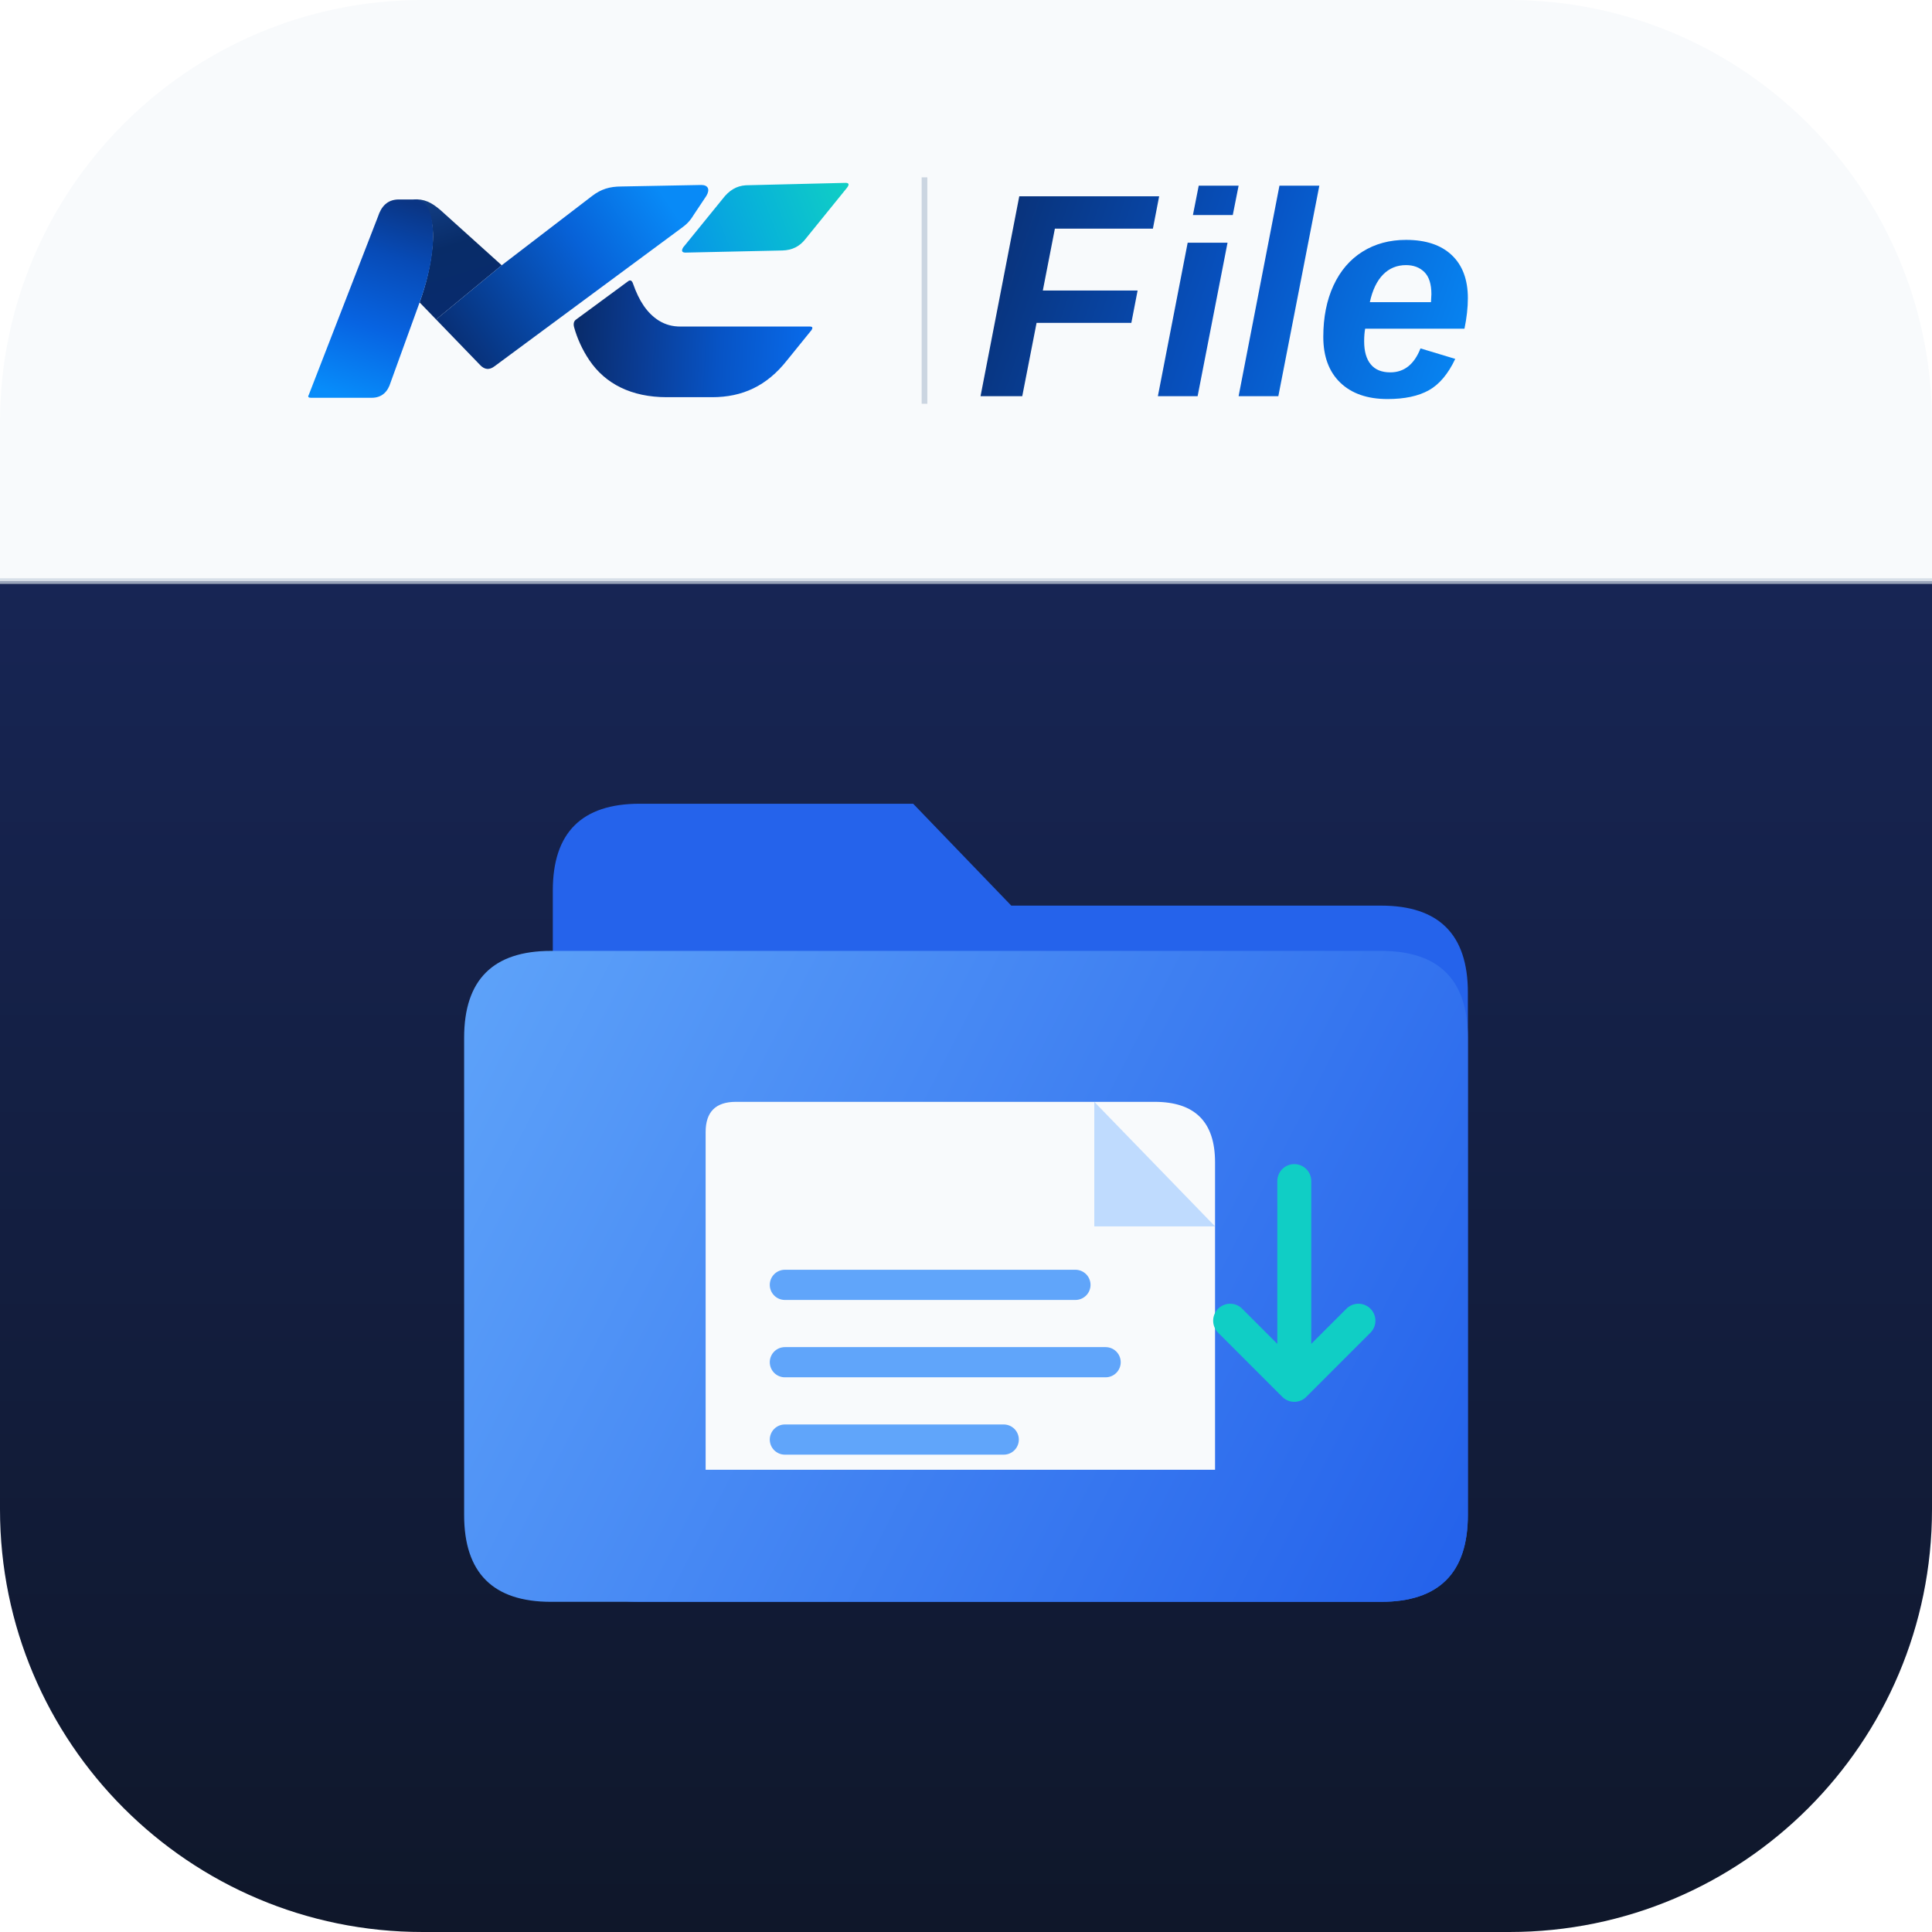
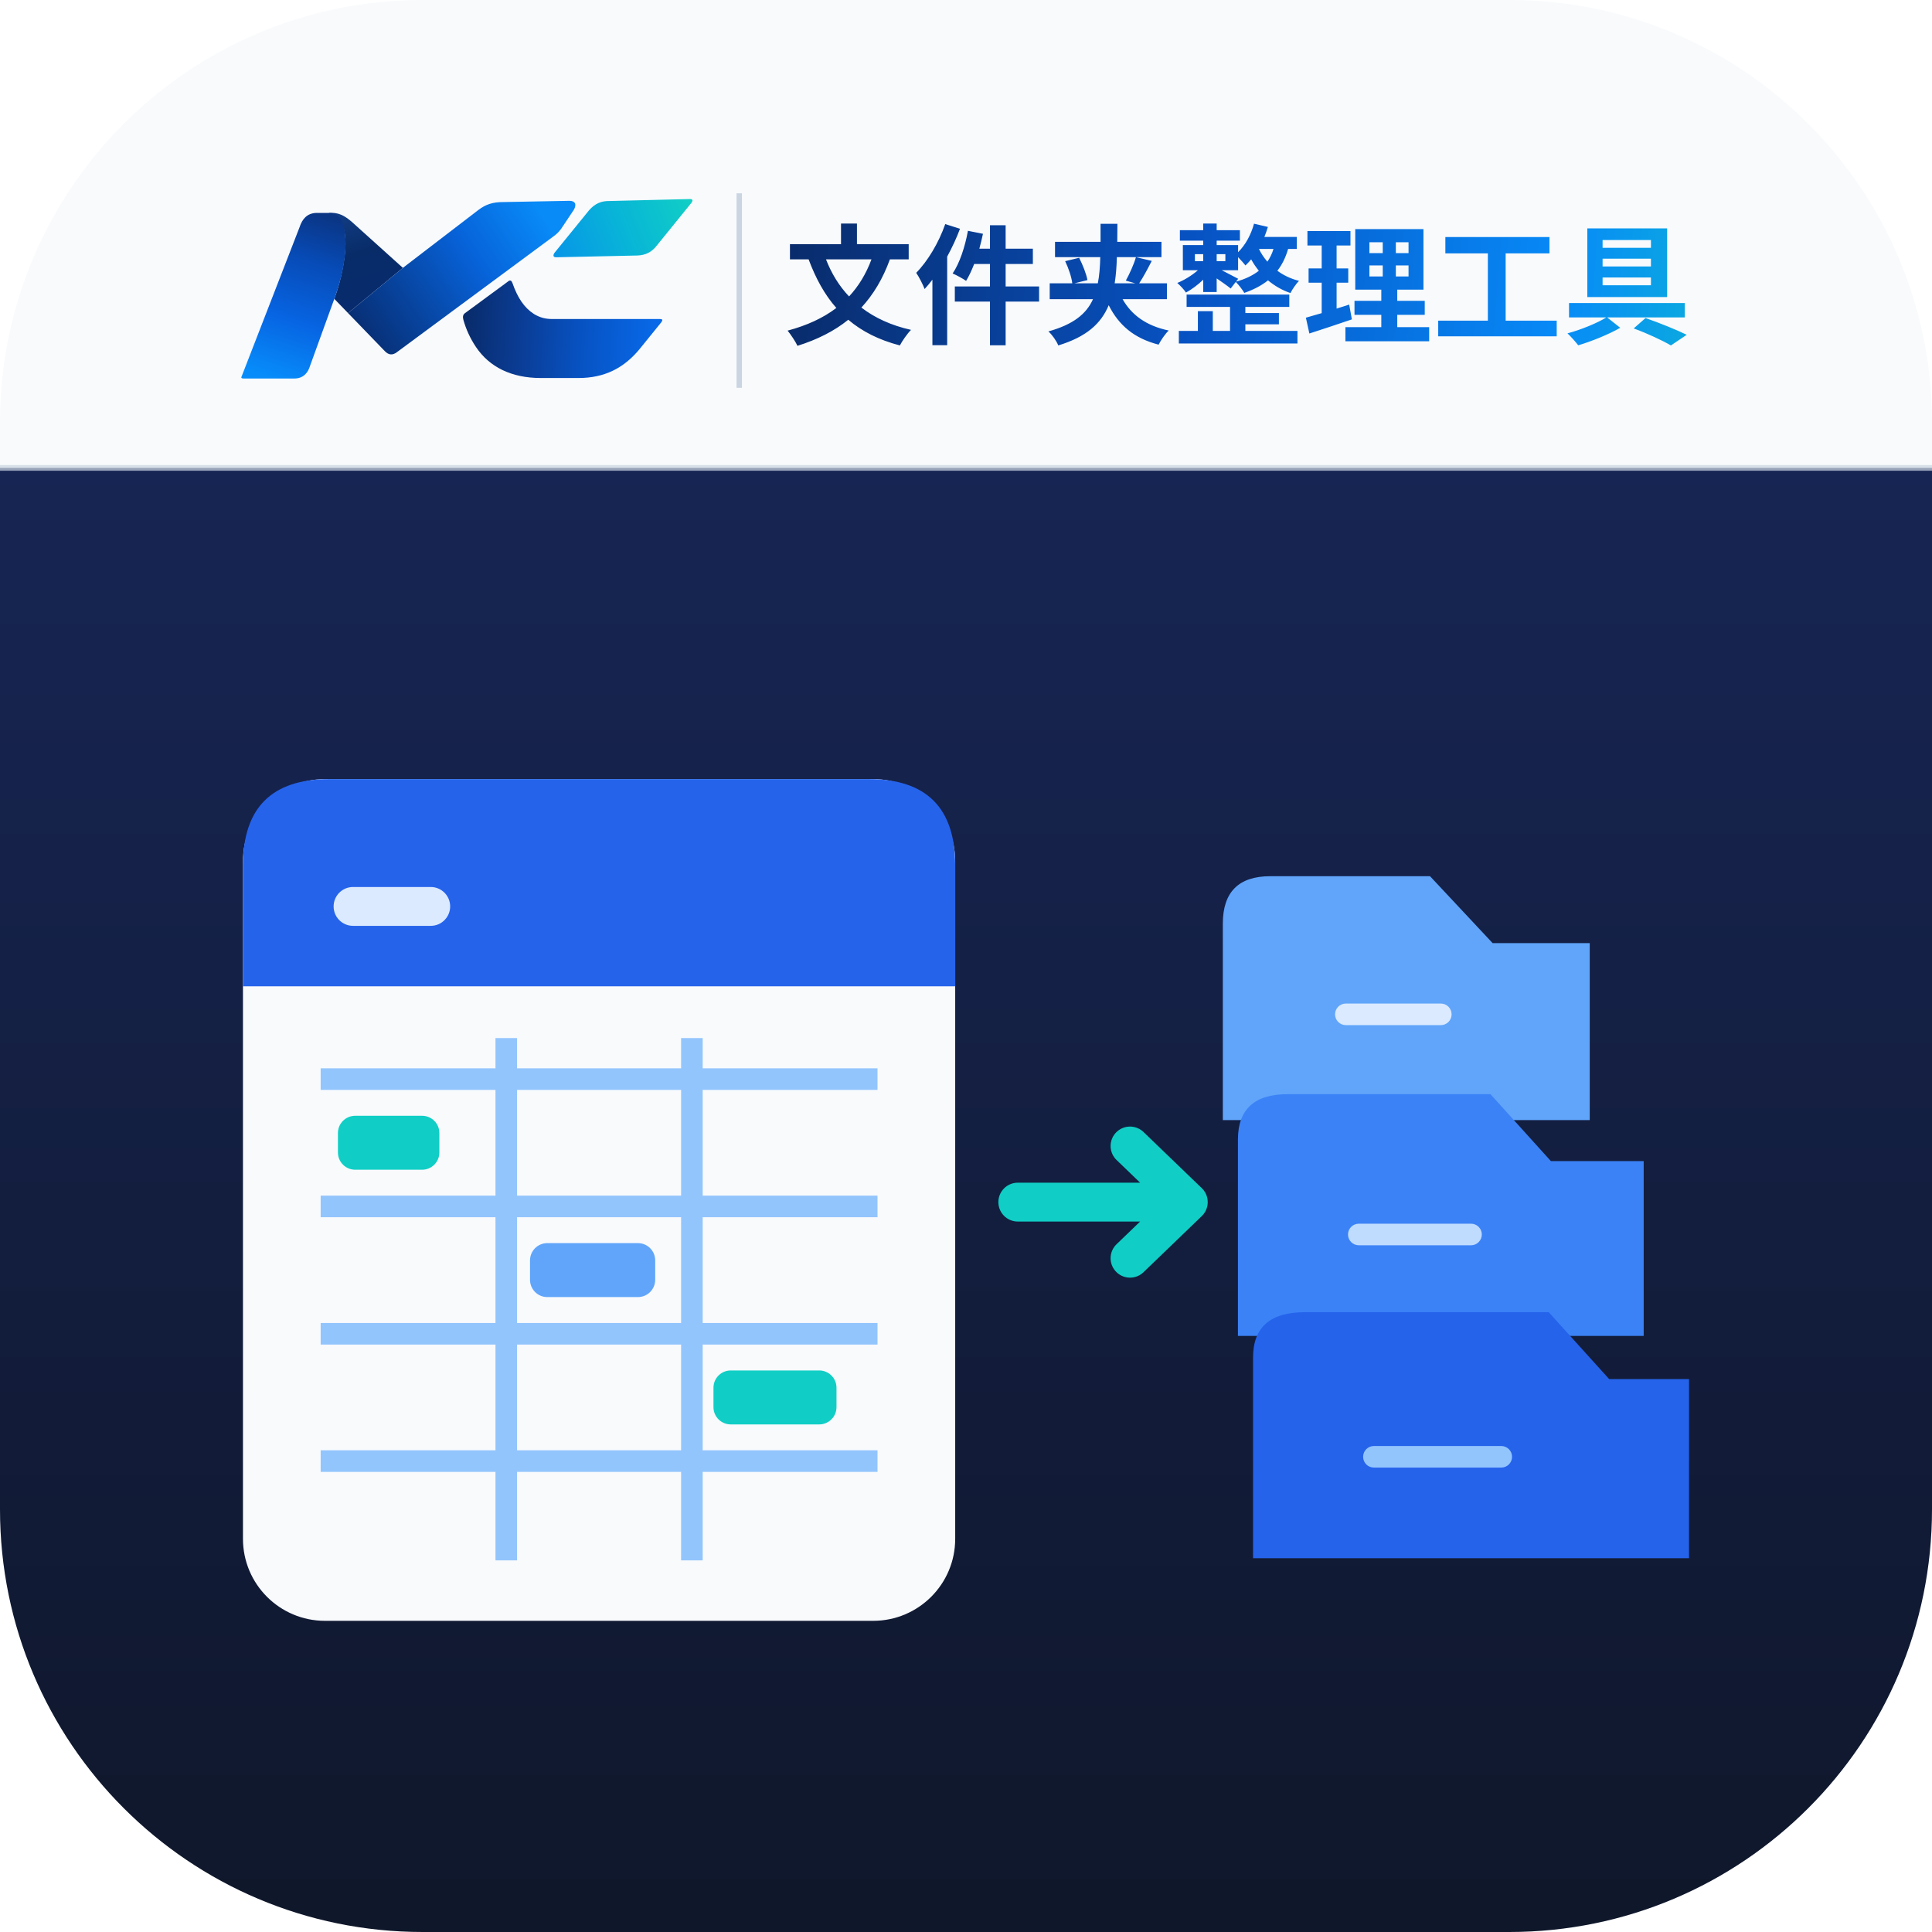
<svg xmlns="http://www.w3.org/2000/svg" viewBox="0 0 1024 1024" role="img" aria-labelledby="title desc">
  <defs>
    <clipPath id="tile">
      <rect width="1024" height="1024" rx="224" />
    </clipPath>
-     <linearGradient id="background" x1="0" y1="308" x2="0" y2="1024" gradientUnits="userSpaceOnUse">
+     <linearGradient id="background" x1="0" y1="248" x2="0" y2="1024" gradientUnits="userSpaceOnUse">
      <stop stop-color="#172554" />
      <stop offset="1" stop-color="#0F172A" />
    </linearGradient>
-     <linearGradient id="brand-type" x1="516" y1="90" x2="900" y2="220" gradientUnits="userSpaceOnUse">
+     <linearGradient id="brand-type" x1="400" y1="132" x2="990" y2="180" gradientUnits="userSpaceOnUse">
      <stop stop-color="#092C6C" />
      <stop offset=".38" stop-color="#0753C4" />
      <stop offset=".72" stop-color="#078AF7" />
      <stop offset="1" stop-color="#10CEC5" />
    </linearGradient>
    <linearGradient id="folder-blue" x1="208" y1="536" x2="768" y2="824" gradientUnits="userSpaceOnUse">
      <stop stop-color="#60A5FA" />
      <stop offset="1" stop-color="#2563EB" />
    </linearGradient>
  </defs>
  <g id="container" clip-path="url(#tile)">
    <rect width="1024" height="1024" fill="#F8FAFC" />
-     <path d="M0 308H1024V1024H0Z" fill="url(#background)" />
-     <path d="M0 308H1024" stroke="#CBD5E1" stroke-opacity=".72" stroke-width="3" />
-     <g id="brand-header">
-       <svg id="mc-c-mark" x="148" y="87" width="320" height="136" viewBox="0 0 2000 850" preserveAspectRatio="xMidYMid meet">
-         <defs>
-           <linearGradient id="m-left" x1="424" y1="124" x2="216" y2="770" gradientUnits="userSpaceOnUse">
-             <stop offset="0" stop-color="#0A3584" />
-             <stop offset="0.28" stop-color="#074BB7" />
-             <stop offset="0.64" stop-color="#0764E2" />
-             <stop offset="1" stop-color="#078CFA" />
-           </linearGradient>
-           <linearGradient id="m-fold" x1="474" y1="128" x2="579" y2="470" gradientUnits="userSpaceOnUse">
-             <stop offset="0" stop-color="#123D83" />
-             <stop offset="0.46" stop-color="#082C68" />
-             <stop offset="1" stop-color="#082B6D" />
-           </linearGradient>
-           <linearGradient id="m-rise" x1="544" y1="622" x2="1288" y2="126" gradientUnits="userSpaceOnUse">
-             <stop offset="0" stop-color="#082B6D" />
-             <stop offset="0.3" stop-color="#07449F" />
-             <stop offset="0.64" stop-color="#0762D8" />
-             <stop offset="1" stop-color="#088AF7" />
-           </linearGradient>
-           <linearGradient id="c-lower" x1="990" y1="574" x2="1738" y2="614" gradientUnits="userSpaceOnUse">
-             <stop offset="0" stop-color="#092C6C" />
-             <stop offset="0.28" stop-color="#0A3C94" />
-             <stop offset="0.62" stop-color="#0753C4" />
-             <stop offset="1" stop-color="#0869E8" />
-           </linearGradient>
-           <linearGradient id="c-upper" x1="1340" y1="282" x2="1878" y2="72" gradientUnits="userSpaceOnUse">
-             <stop offset="0" stop-color="#0796E7" />
-             <stop offset="0.5" stop-color="#08B5D7" />
-             <stop offset="1" stop-color="#10CEC5" />
-           </linearGradient>
-         </defs>
-         <g id="m-monogram">
-           <path id="m-back-fold" d="M443 117C480 114 505 127 535 153L737 335L519.620 514.532L465 458C486 400 501 338 507 278C515 208 502 156 475 130Z" fill="url(#m-fold)" />
-           <path id="m-rising-ribbon" d="M737 335L1037 105C1066 83 1094 74 1134 74L1398 69C1420 69 1428 83 1415 105L1373 168C1361 188 1349 200 1332 212L714 669C696 683 680 681 665 665L519.620 514.532Z" fill="url(#m-rise)" />
-           <path id="m-left-ribbon" d="M98 764L327 174C338 140 358 118 394 117H443C478 117 496 139 504 178C519 250 504 351 465 458L369 723C360 753 341 774 306 774H105Q92 774 98 764Z" fill="url(#m-left)" />
-         </g>
-         <g id="c-monogram">
-           <path id="c-lower-bowl" d="M1157 387Q1167 381 1172 396C1192 453 1218 493 1257 518C1280 532 1302 538 1330 538H1758Q1771 538 1763 550L1682 650C1615 735 1534 772 1434 772H1284C1167 772 1080 728 1027 649C1004 615 987 577 977 541Q972 523 983 515Z" fill="url(#c-lower)" />
-           <path id="c-upper-arm" d="M1338 276L1468 116C1490 87 1514 72 1546 70L1876 62Q1893 62 1881 78L1744 247C1724 273 1699 285 1667 286L1346 293Q1328 293 1338 276Z" fill="url(#c-upper)" />
-         </g>
-       </svg>
-       <path id="header-divider" d="M490 94V214" stroke="#CBD5E1" stroke-width="3" />
-       <text id="type-label" x="517" y="210" fill="url(#brand-type)" font-family="Arial,sans-serif" font-size="154" font-weight="700" font-style="italic">File</text>
+     <path d="M0 248H1024V1024H0Z" fill="url(#background)" />
+     <path d="M0 248H1024" stroke="#CBD5E1" stroke-opacity=".72" stroke-width="3" />
+     <g id="brand-header-target75-scale" transform="translate(511.500,154.000) scale(1.08628) translate(-511.500,-154.000)">
+       <g id="brand-header" transform="translate(76.28,18.71) scale(.87847)">
+         <svg id="mc-c-mark" x="80" y="94.5" width="280" height="119" viewBox="0 0 2000 850" preserveAspectRatio="xMidYMid meet">
+           <defs>
+             <linearGradient id="m-left" x1="424" y1="124" x2="216" y2="770" gradientUnits="userSpaceOnUse">
+               <stop offset="0" stop-color="#0A3584" />
+               <stop offset="0.28" stop-color="#074BB7" />
+               <stop offset="0.64" stop-color="#0764E2" />
+               <stop offset="1" stop-color="#078CFA" />
+             </linearGradient>
+             <linearGradient id="m-fold" x1="474" y1="128" x2="579" y2="470" gradientUnits="userSpaceOnUse">
+               <stop offset="0" stop-color="#123D83" />
+               <stop offset="0.46" stop-color="#082C68" />
+               <stop offset="1" stop-color="#082B6D" />
+             </linearGradient>
+             <linearGradient id="m-rise" x1="544" y1="622" x2="1288" y2="126" gradientUnits="userSpaceOnUse">
+               <stop offset="0" stop-color="#082B6D" />
+               <stop offset="0.3" stop-color="#07449F" />
+               <stop offset="0.64" stop-color="#0762D8" />
+               <stop offset="1" stop-color="#088AF7" />
+             </linearGradient>
+             <linearGradient id="c-lower" x1="990" y1="574" x2="1738" y2="614" gradientUnits="userSpaceOnUse">
+               <stop offset="0" stop-color="#092C6C" />
+               <stop offset="0.28" stop-color="#0A3C94" />
+               <stop offset="0.62" stop-color="#0753C4" />
+               <stop offset="1" stop-color="#0869E8" />
+             </linearGradient>
+             <linearGradient id="c-upper" x1="1340" y1="282" x2="1878" y2="72" gradientUnits="userSpaceOnUse">
+               <stop offset="0" stop-color="#0796E7" />
+               <stop offset="0.5" stop-color="#08B5D7" />
+               <stop offset="1" stop-color="#10CEC5" />
+             </linearGradient>
+           </defs>
+           <g id="m-monogram">
+             <path id="m-back-fold" d="M443 117C480 114 505 127 535 153L737 335L519.620 514.532L465 458C486 400 501 338 507 278C515 208 502 156 475 130Z" fill="url(#m-fold)" />
+             <path id="m-rising-ribbon" d="M737 335L1037 105C1066 83 1094 74 1134 74L1398 69C1420 69 1428 83 1415 105L1373 168C1361 188 1349 200 1332 212L714 669C696 683 680 681 665 665L519.620 514.532Z" fill="url(#m-rise)" />
+             <path id="m-left-ribbon" d="M98 764L327 174C338 140 358 118 394 117H443C478 117 496 139 504 178C519 250 504 351 465 458L369 723C360 753 341 774 306 774H105Q92 774 98 764Z" fill="url(#m-left)" />
+           </g>
+           <g id="c-monogram">
+             <path id="c-lower-bowl" d="M1157 387Q1167 381 1172 396C1192 453 1218 493 1257 518C1280 532 1302 538 1330 538H1758Q1771 538 1763 550L1682 650C1615 735 1534 772 1434 772H1284C1167 772 1080 728 1027 649C1004 615 987 577 977 541Q972 523 983 515Z" fill="url(#c-lower)" />
+             <path id="c-upper-arm" d="M1338 276L1468 116C1490 87 1514 72 1546 70L1876 62Q1893 62 1881 78L1744 247C1724 273 1699 285 1667 286L1346 293Q1328 293 1338 276Z" fill="url(#c-upper)" />
+           </g>
+         </svg>
+         <path id="header-divider" d="M370 100V208" stroke="#CBD5E1" stroke-width="3" />
+         <text id="project-name" x="395" y="178" text-anchor="start" fill="url(#brand-type)" font-family="Microsoft YaHei,sans-serif" font-size="72" font-weight="700">文件夹整理工具</text>
+       </g>
    </g>
-     <g id="functional-symbol">
-       <path d="M293 472Q293 426 339 426H484L536 480H732Q778 480 778 526V803Q778 849 732 849H339Q293 849 293 803Z" fill="#2563EB" />
-       <path d="M246 550Q246 504 292 504H732Q778 504 778 550V803Q778 849 732 849H292Q246 849 246 803Z" fill="url(#folder-blue)" />
-       <path d="M390 584H612Q644 584 644 616V779H374V600Q374 584 390 584Z" fill="#F8FAFC" />
-       <path d="M580 584V650H644" fill="#BFDBFE" />
-       <path d="M416 681H570M416 722H586M416 763H532" stroke="#60A5FA" stroke-width="16" stroke-linecap="round" />
-       <path d="M686 626V733M652 700L686 734L720 700" fill="none" stroke="#10CEC5" stroke-width="18" stroke-linecap="round" stroke-linejoin="round" />
+     <g id="functional-symbol-target75-scale" transform="translate(512.000,636.000) scale(1.084746) translate(-512.000,-636.000)">
+       <g id="functional-symbol" transform="translate(-47.98,-14.67) scale(1.05457)">
+         <rect x="196" y="422" width="330" height="390" rx="38" fill="#F8FAFC" />
+         <path d="M196 462Q196 422 236 422H486Q526 422 526 462V518H196Z" fill="#2563EB" />
+         <rect x="238" y="472" width="54" height="18" rx="9" fill="#DBEAFE" />
+         <path d="M232 561H490M232 620H490M232 679H490M232 738H490M318 542V784M404 542V784" stroke="#93C5FD" stroke-width="10" />
+         <rect x="240" y="578" width="47" height="25" rx="8" fill="#10CEC5" />
+         <rect x="329" y="637" width="58" height="25" rx="8" fill="#60A5FA" />
+         <rect x="414" y="696" width="57" height="25" rx="8" fill="#10CEC5" />
+         <path d="M555 618H632M607 592L634 618L607 644" fill="none" stroke="#10CEC5" stroke-width="18" stroke-linecap="round" stroke-linejoin="round" />
+         <path d="M672 467H746L775 498H820V580H650V489Q650 467 672 467Z" fill="#60A5FA" />
+         <path d="M680 568H774L802 599H845V680H657V589Q657 568 680 568Z" fill="#3B82F6" />
+         <path d="M688 669H801L829 700H866V783H664V690Q664 669 688 669Z" fill="#2563EB" />
+         <rect x="702" y="526" width="54" height="10" rx="5" fill="#DBEAFE" />
+         <rect x="708" y="628" width="62" height="10" rx="5" fill="#BFDBFE" />
+         <rect x="715" y="731" width="69" height="10" rx="5" fill="#93C5FD" />
+       </g>
    </g>
  </g>
</svg>
